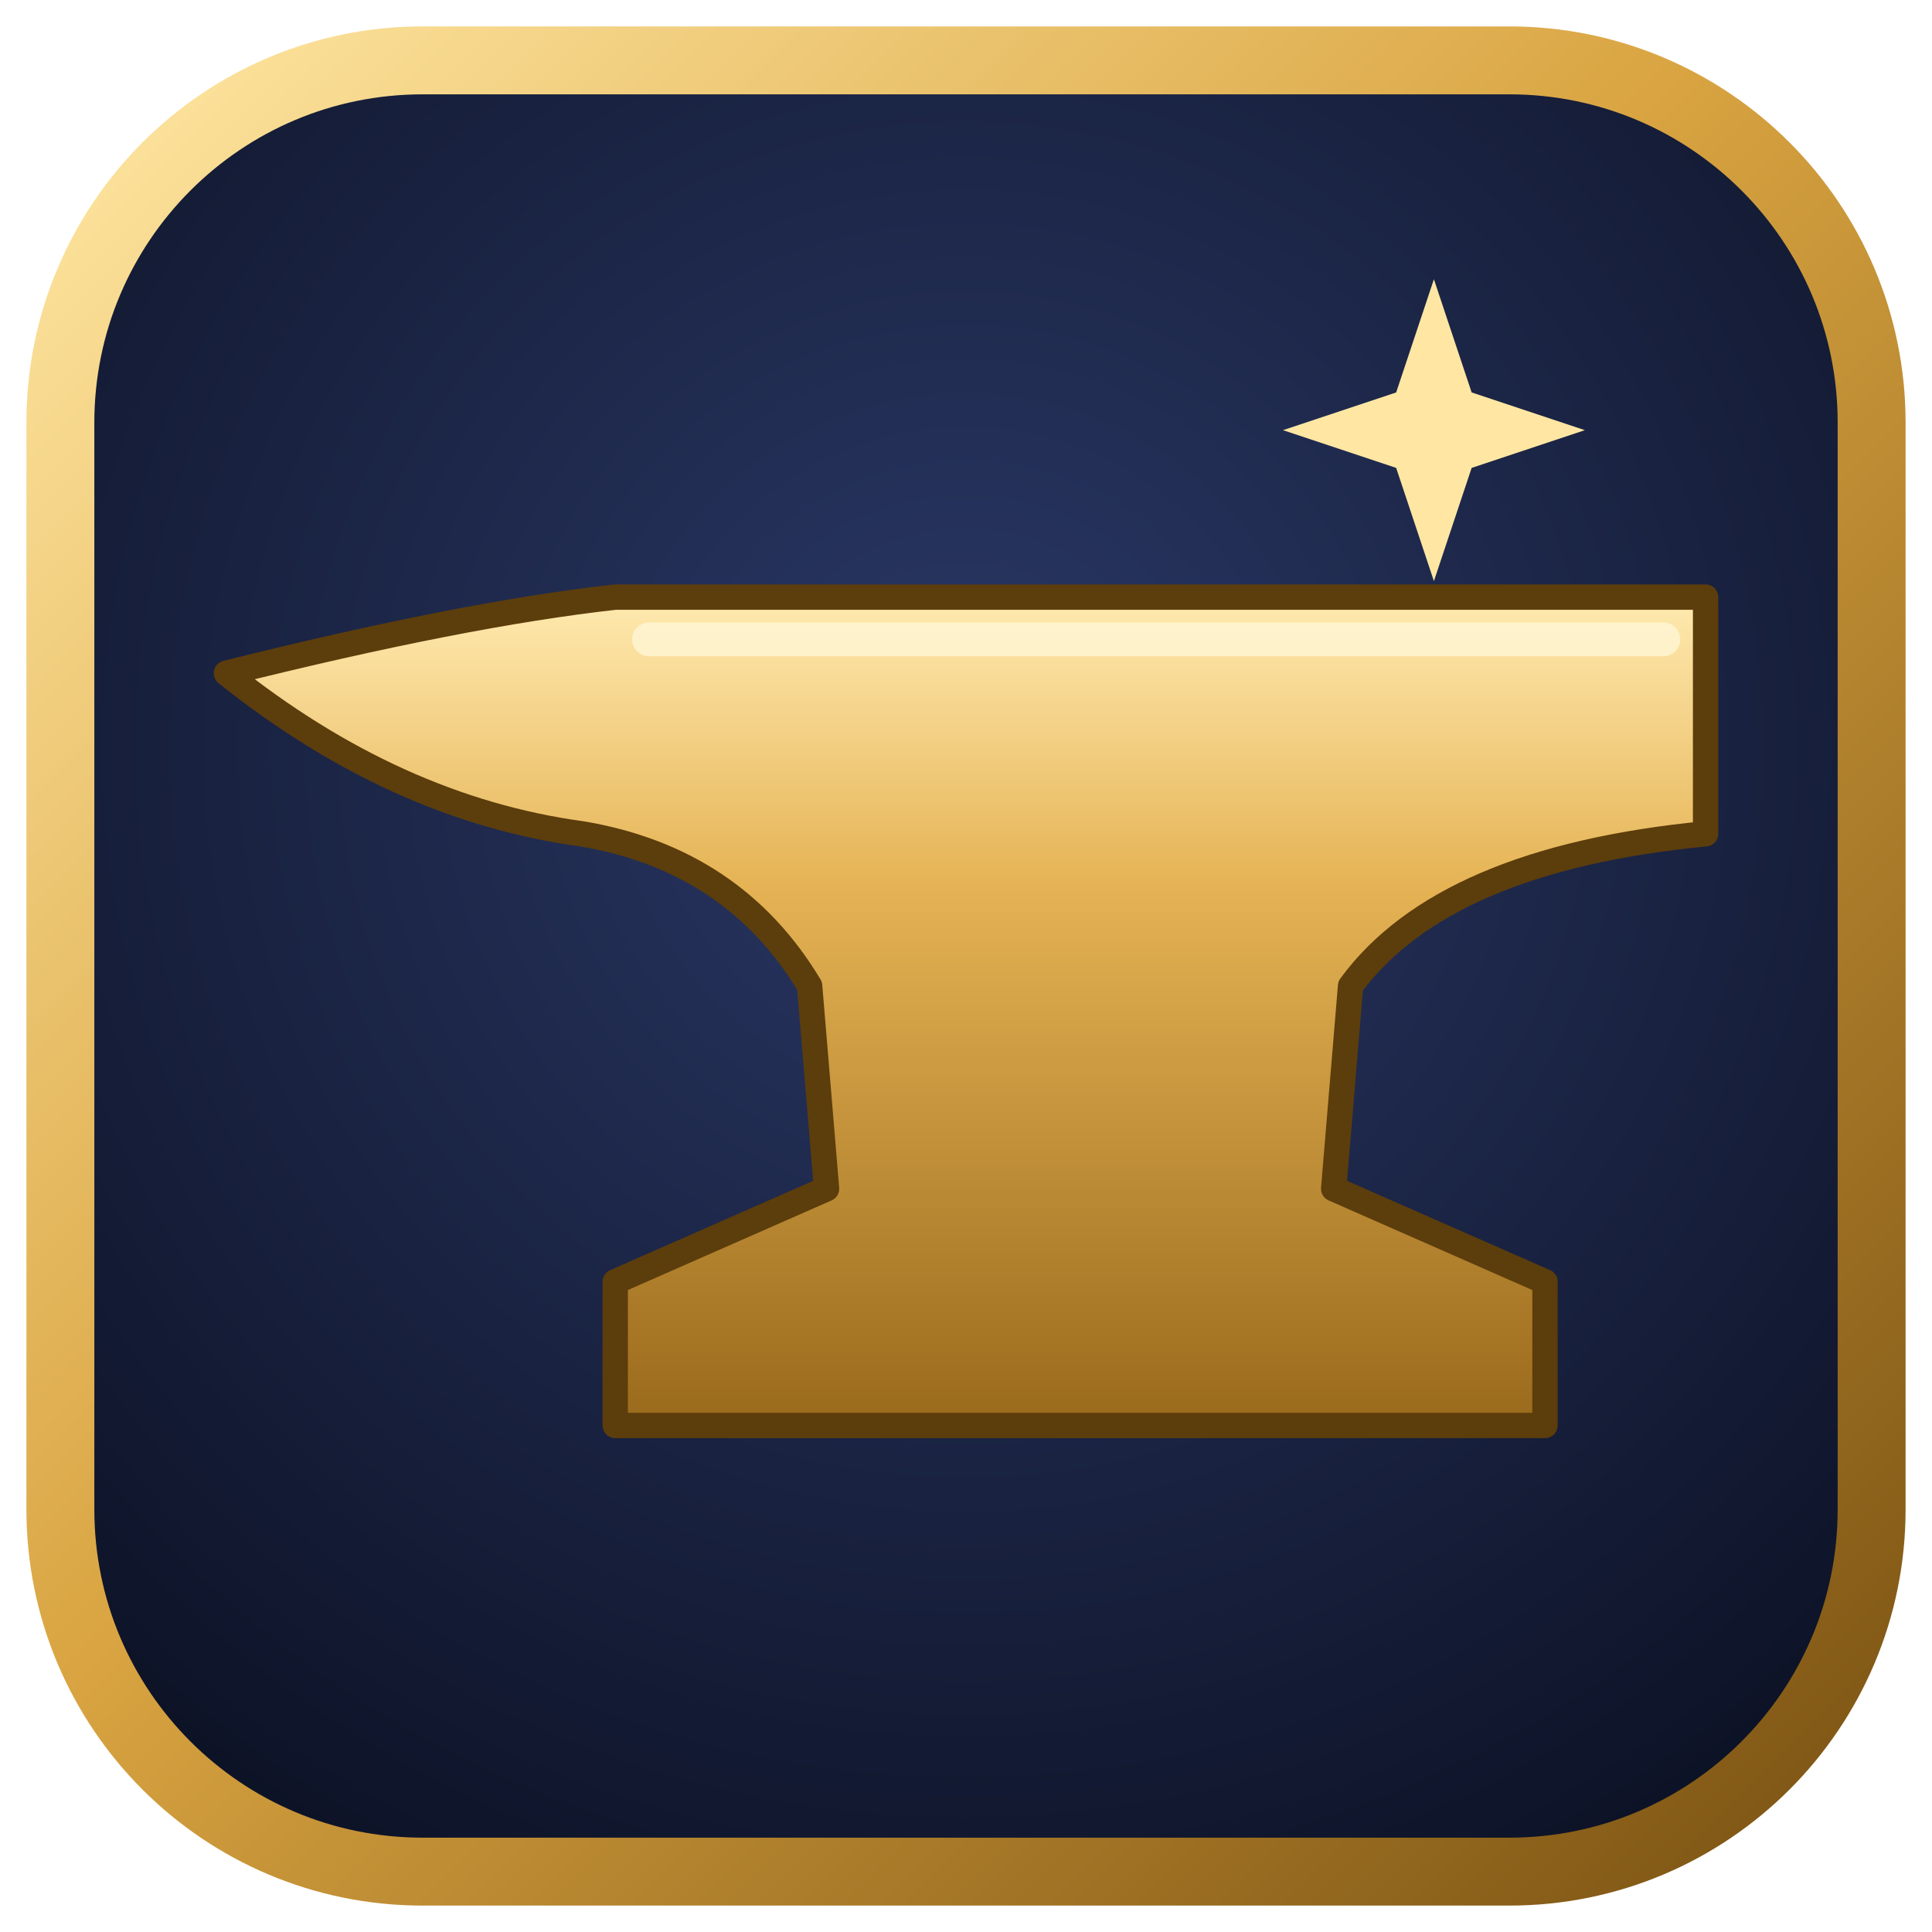
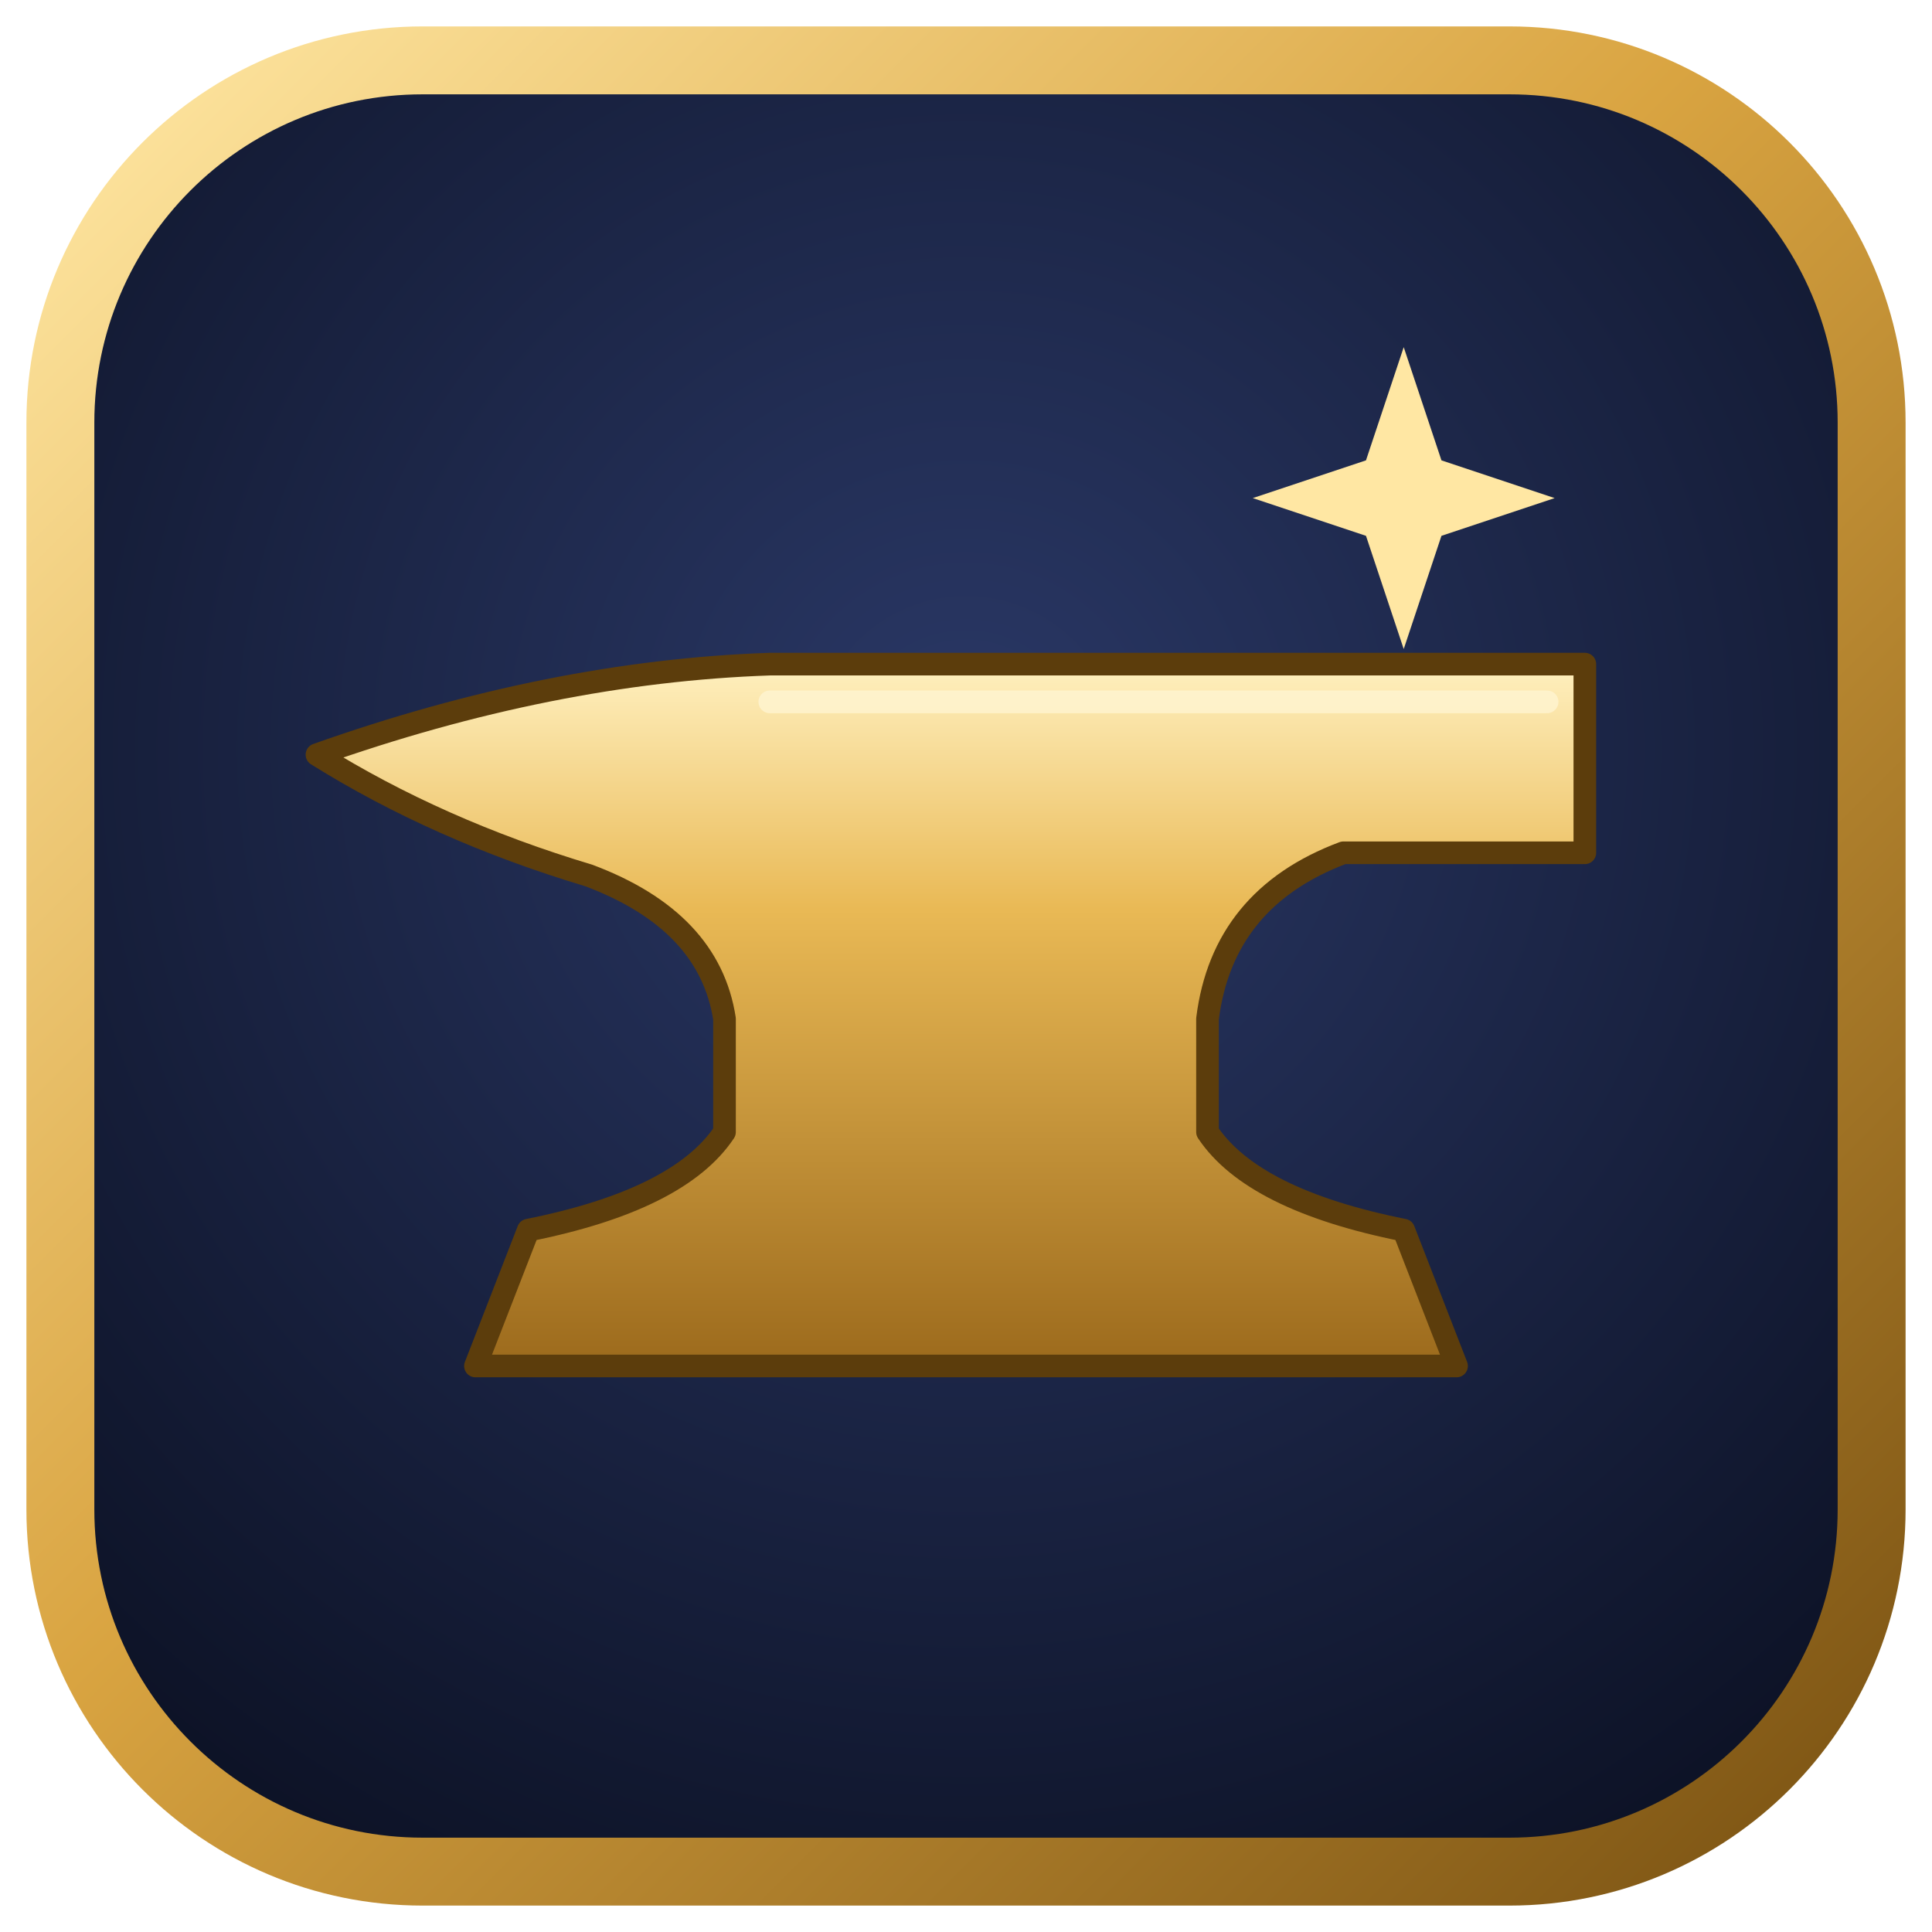
<svg xmlns="http://www.w3.org/2000/svg" viewBox="0 0 512 512" width="512" height="512">
  <defs>
    <radialGradient id="bg" cx="50%" cy="38%" r="75%">
      <stop offset="0" stop-color="#2a3866" />
      <stop offset="1" stop-color="#0b1022" />
    </radialGradient>
    <linearGradient id="rim" x1="0" y1="0" x2="1" y2="1">
      <stop offset="0" stop-color="#ffe7a3" />
      <stop offset=".45" stop-color="#d9a441" />
      <stop offset="1" stop-color="#7a5212" />
    </linearGradient>
    <linearGradient id="anvil" x1="0" y1="0" x2="0" y2="1">
-       <stop offset="0" stop-color="#ffeab0" />
-       <stop offset=".35" stop-color="#e5b354" />
-       <stop offset="1" stop-color="#9a6a1c" />
+       <stop offset="0" stop-color="#fff0bf" />
+       <stop offset=".35" stop-color="#e9b955" />
+       <stop offset="1" stop-color="#9c6a1c" />
    </linearGradient>
  </defs>
  <rect x="16" y="16" width="480" height="480" rx="96" fill="url(#bg)" />
  <rect x="16" y="16" width="480" height="480" rx="96" fill="none" stroke="url(#rim)" stroke-width="18" />
-   <g transform="translate(256 268) scale(1.12) translate(-239 -294)">
-     <path d="M64 214 Q120 200 156 196 L414 196 L414 252 Q352 258 330 288 L326 336 L376 358 L376 392 L156 392 L156 358 L206 336 L202 288 Q184 258 148 252 Q104 246 64 214 Z" fill="url(#anvil)" stroke="#5c3d0c" stroke-width="6" stroke-linejoin="round" />
-     <path d="M164 206 L404 206" stroke="#fff6d6" stroke-width="8" stroke-linecap="round" opacity=".8" />
-   </g>
-   <path d="M380 74 l10 30 30 10 -30 10 -10 30 -10 -30 -30 -10 30 -10z" fill="#ffe7a3" />
+   <path d="M84 200 Q146 178 204 176 L420 176 L420 226 L356 226 Q324 238 320 270 L320 300 Q332 318 372 326 L386 362 L126 362 L140 326 Q180 318 192 300 L192 270 Q188 244 156 232 Q116 220 84 200 Z" fill="url(#anvil)" stroke="#5c3d0c" stroke-width="6" stroke-linejoin="round" />
+   <path d="M204 186 L410 186" stroke="#fff6d6" stroke-width="6" stroke-linecap="round" opacity=".7" />
+   <path d="M372 92 l10 30 30 10 -30 10 -10 30 -10 -30 -30 -10 30 -10z" fill="#ffe7a3" />
</svg>
